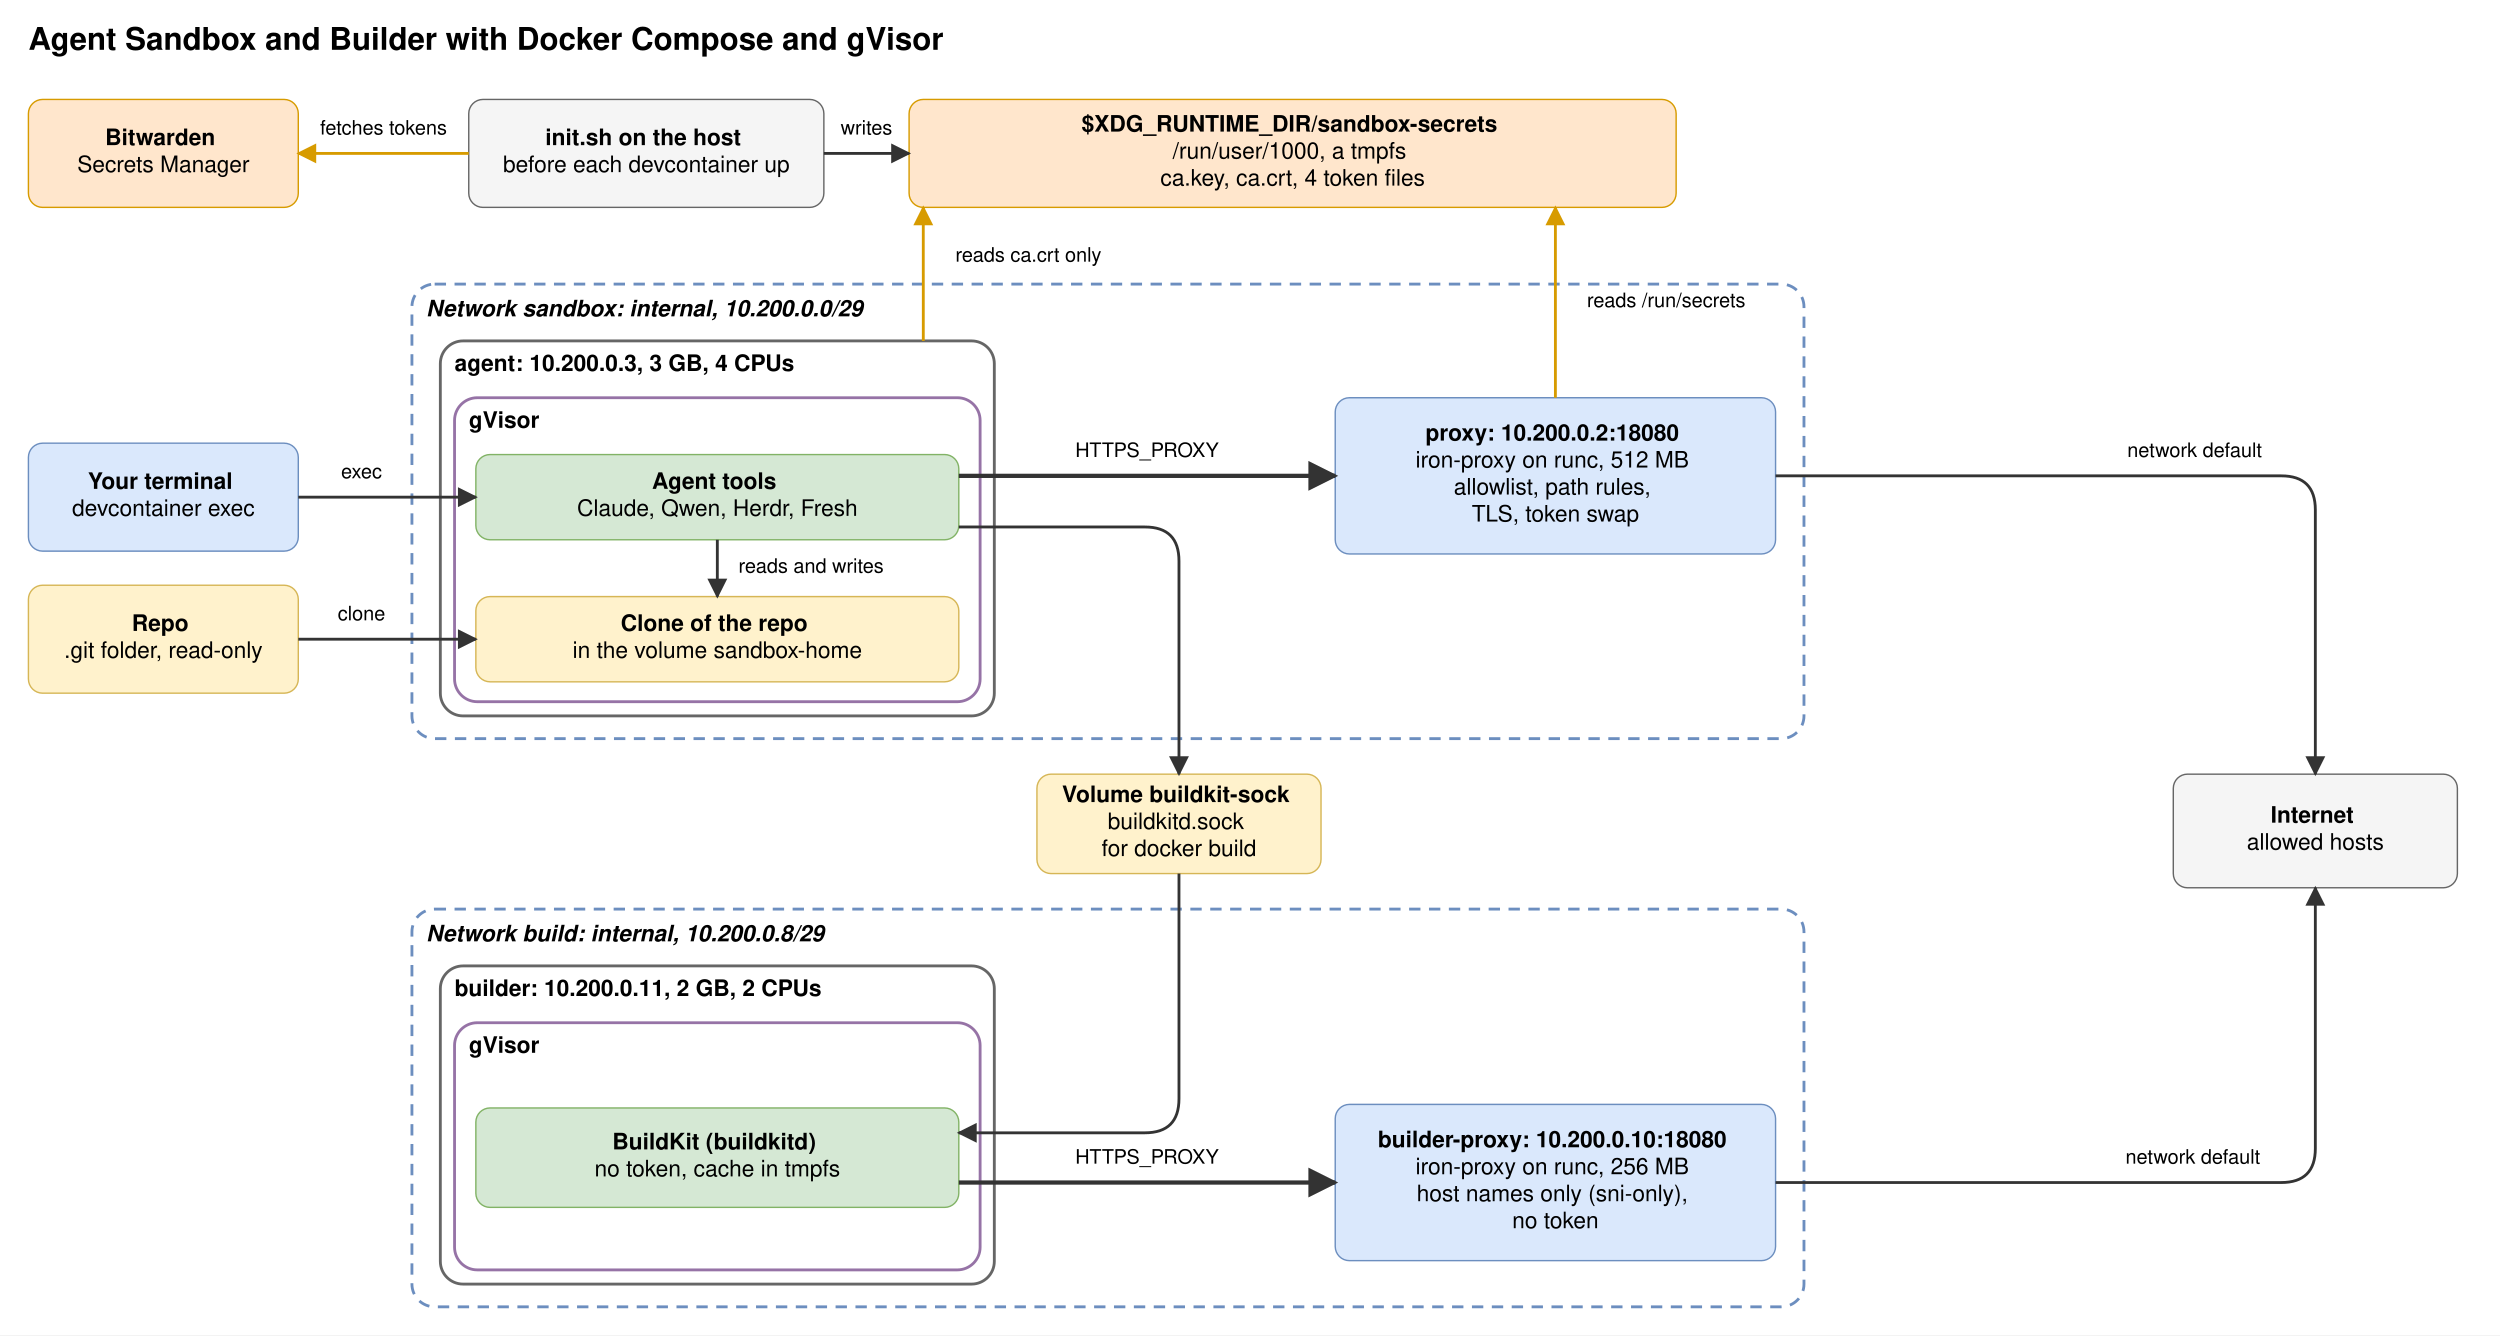
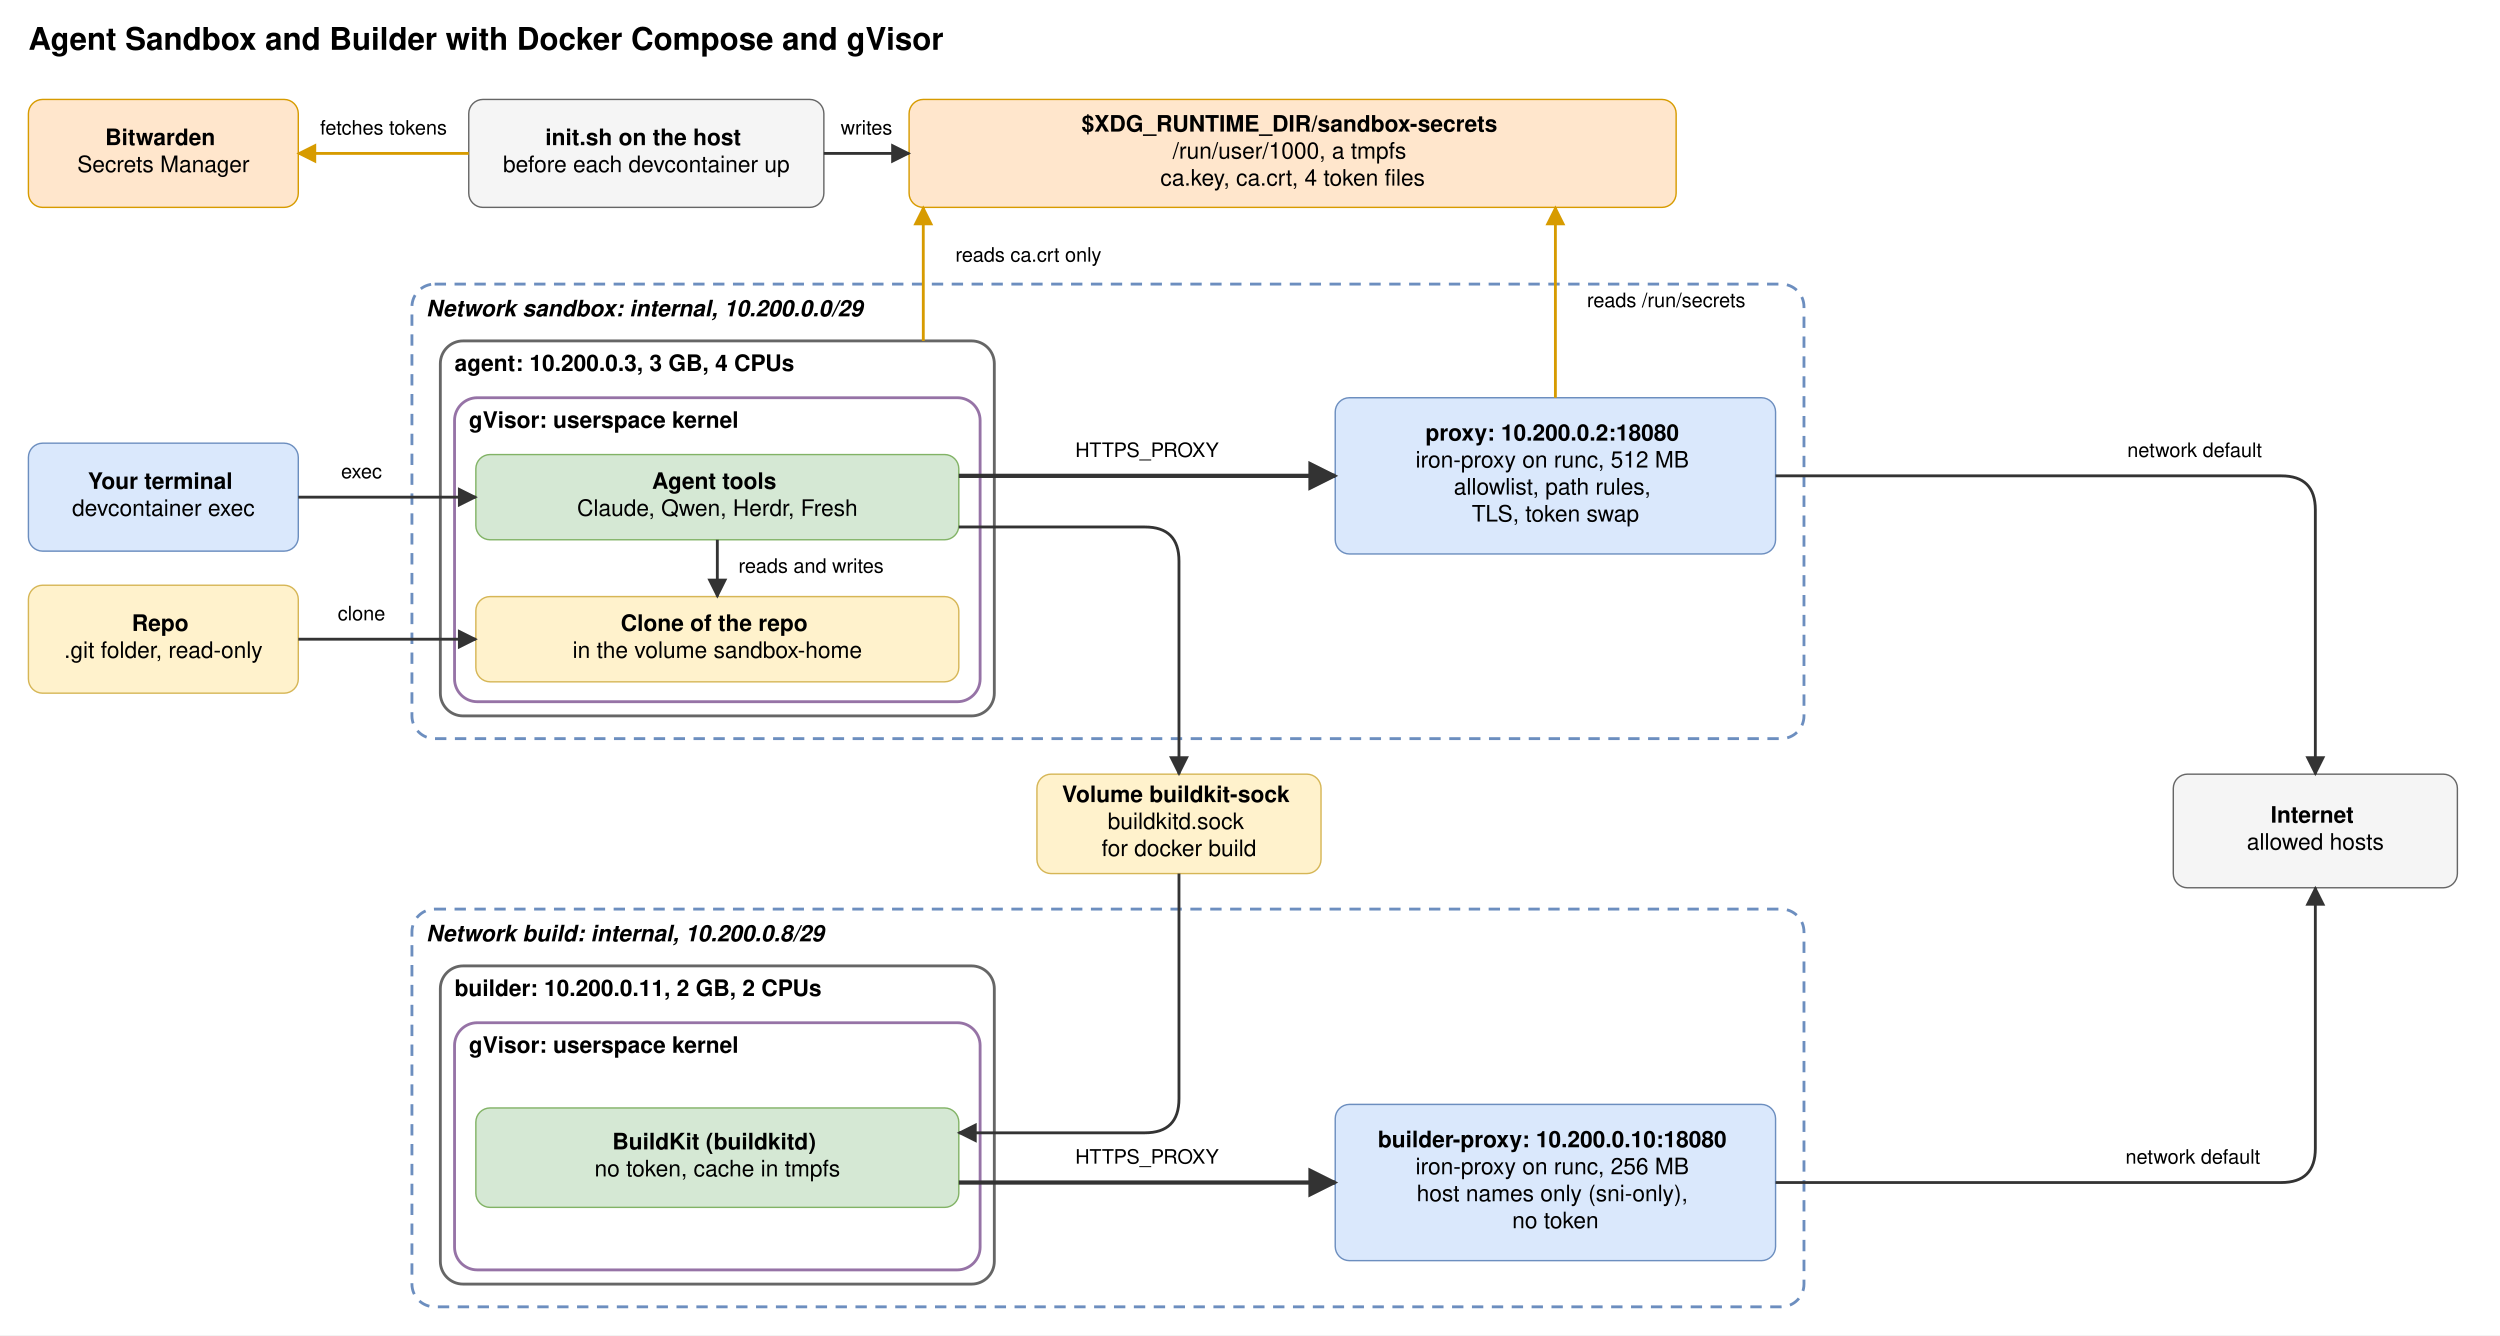
<svg xmlns="http://www.w3.org/2000/svg" width="1760" height="940" viewBox="0 0 1760 940" font-family="Helvetica, Arial, sans-serif" fill="#000000">
  <defs>
    <marker id="m333333" viewBox="0 0 10 10" refX="9" refY="5" markerWidth="7" markerHeight="7" markerUnits="strokeWidth" orient="auto">
      <path d="M0 0 L10 5 L0 10 z" fill="#333333" />
    </marker>
    <marker id="md79b00" viewBox="0 0 10 10" refX="9" refY="5" markerWidth="7" markerHeight="7" markerUnits="strokeWidth" orient="auto">
      <path d="M0 0 L10 5 L0 10 z" fill="#d79b00" />
    </marker>
  </defs>
  <rect width="1760" height="940" fill="#ffffff" />
  <text x="20" y="30" text-anchor="start" dominant-baseline="central" font-size="22">
    <tspan x="20" dy="0" font-weight="bold">Agent Sandbox and Builder with Docker Compose and gVisor</tspan>
  </text>
  <rect x="20" y="70" width="190" height="76" rx="10" fill="#ffe6cc" stroke="#d79b00" stroke-width="1" />
  <text x="115" y="98.5" text-anchor="middle" dominant-baseline="central" font-size="16">
    <tspan x="115" dy="0" font-weight="bold">Bitwarden</tspan>
    <tspan x="115" dy="19">Secrets Manager</tspan>
  </text>
  <rect x="330" y="70" width="250" height="76" rx="10" fill="#f5f5f5" stroke="#666666" stroke-width="1" />
  <text x="455" y="98.5" text-anchor="middle" dominant-baseline="central" font-size="16">
    <tspan x="455" dy="0" font-weight="bold">init.sh on the host</tspan>
    <tspan x="455" dy="19">before each devcontainer up</tspan>
  </text>
  <rect x="640" y="70" width="540" height="76" rx="10" fill="#ffe6cc" stroke="#d79b00" stroke-width="1" />
  <text x="910" y="89" text-anchor="middle" dominant-baseline="central" font-size="16">
    <tspan x="910" dy="0" font-weight="bold">$XDG_RUNTIME_DIR/sandbox-secrets</tspan>
    <tspan x="910" dy="19">/run/user/1000, a tmpfs</tspan>
    <tspan x="910" dy="19">ca.key, ca.crt, 4 token files</tspan>
  </text>
  <rect x="20" y="312" width="190" height="76" rx="10" fill="#dae8fc" stroke="#6c8ebf" stroke-width="1" />
  <text x="115" y="340.5" text-anchor="middle" dominant-baseline="central" font-size="16">
    <tspan x="115" dy="0" font-weight="bold">Your terminal</tspan>
    <tspan x="115" dy="19">devcontainer exec</tspan>
  </text>
  <rect x="20" y="412" width="190" height="76" rx="10" fill="#fff2cc" stroke="#d6b656" stroke-width="1" />
  <text x="115" y="440.5" text-anchor="middle" dominant-baseline="central" font-size="16">
    <tspan x="115" dy="0" font-weight="bold">Repo</tspan>
    <tspan x="115" dy="19">.git folder, read-only</tspan>
  </text>
  <rect x="290" y="200" width="980" height="320" rx="16" fill="#ffffff" stroke="#6c8ebf" stroke-width="2" stroke-dasharray="8 6" />
  <text x="300" y="217.5" text-anchor="start" dominant-baseline="central" font-size="16" font-style="italic">
    <tspan x="300" dy="0" font-weight="bold">Network sandbox: internal, 10.200.0.0/29</tspan>
  </text>
  <rect x="310" y="240" width="390" height="264" rx="16" fill="#ffffff" stroke="#666666" stroke-width="2" />
  <text x="320" y="257.5" text-anchor="start" dominant-baseline="central" font-size="16">
    <tspan x="320" dy="0" font-weight="bold">agent: 10.200.0.3, 3 GB, 4 CPUs</tspan>
  </text>
  <rect x="320" y="280" width="370" height="214" rx="16" fill="#ffffff" stroke="#9673a6" stroke-width="2" />
  <text x="330" y="297.5" text-anchor="start" dominant-baseline="central" font-size="16">
-     <tspan x="330" dy="0" font-weight="bold">gVisor</tspan>
+     <tspan x="330" dy="0" font-weight="bold">gVisor: userspace kernel</tspan>
  </text>
  <rect x="335" y="320" width="340" height="60" rx="10" fill="#d5e8d4" stroke="#82b366" stroke-width="1" />
  <text x="505" y="340.5" text-anchor="middle" dominant-baseline="central" font-size="16">
    <tspan x="505" dy="0" font-weight="bold">Agent tools</tspan>
    <tspan x="505" dy="19">Claude, Qwen, Herdr, Fresh</tspan>
  </text>
  <rect x="335" y="420" width="340" height="60" rx="10" fill="#fff2cc" stroke="#d6b656" stroke-width="1" />
  <text x="505" y="440.5" text-anchor="middle" dominant-baseline="central" font-size="16">
    <tspan x="505" dy="0" font-weight="bold">Clone of the repo</tspan>
    <tspan x="505" dy="19">in the volume sandbox-home</tspan>
  </text>
  <rect x="940" y="280" width="310" height="110" rx="10" fill="#dae8fc" stroke="#6c8ebf" stroke-width="1" />
  <text x="1095" y="306.5" text-anchor="middle" dominant-baseline="central" font-size="16">
    <tspan x="1095" dy="0" font-weight="bold">proxy: 10.200.0.2:18080</tspan>
    <tspan x="1095" dy="19">iron-proxy on runc, 512 MB</tspan>
    <tspan x="1095" dy="19">allowlist, path rules,</tspan>
    <tspan x="1095" dy="19">TLS, token swap</tspan>
  </text>
  <rect x="730" y="545" width="200" height="70" rx="10" fill="#fff2cc" stroke="#d6b656" stroke-width="1" />
  <text x="830" y="561" text-anchor="middle" dominant-baseline="central" font-size="16">
    <tspan x="830" dy="0" font-weight="bold">Volume buildkit-sock</tspan>
    <tspan x="830" dy="19">buildkitd.sock</tspan>
    <tspan x="830" dy="19">for docker build</tspan>
  </text>
  <rect x="290" y="640" width="980" height="280" rx="16" fill="#ffffff" stroke="#6c8ebf" stroke-width="2" stroke-dasharray="8 6" />
  <text x="300" y="657.5" text-anchor="start" dominant-baseline="central" font-size="16" font-style="italic">
    <tspan x="300" dy="0" font-weight="bold">Network build: internal, 10.200.0.8/29</tspan>
  </text>
  <rect x="310" y="680" width="390" height="224" rx="16" fill="#ffffff" stroke="#666666" stroke-width="2" />
  <text x="320" y="697.5" text-anchor="start" dominant-baseline="central" font-size="16">
    <tspan x="320" dy="0" font-weight="bold">builder: 10.200.0.11, 2 GB, 2 CPUs</tspan>
  </text>
  <rect x="320" y="720" width="370" height="174" rx="16" fill="#ffffff" stroke="#9673a6" stroke-width="2" />
  <text x="330" y="737.5" text-anchor="start" dominant-baseline="central" font-size="16">
-     <tspan x="330" dy="0" font-weight="bold">gVisor</tspan>
+     <tspan x="330" dy="0" font-weight="bold">gVisor: userspace kernel</tspan>
  </text>
  <rect x="335" y="780" width="340" height="70" rx="10" fill="#d5e8d4" stroke="#82b366" stroke-width="1" />
  <text x="505" y="805.5" text-anchor="middle" dominant-baseline="central" font-size="16">
    <tspan x="505" dy="0" font-weight="bold">BuildKit (buildkitd)</tspan>
    <tspan x="505" dy="19">no token, cache in tmpfs</tspan>
  </text>
  <rect x="940" y="777.5" width="310" height="110" rx="10" fill="#dae8fc" stroke="#6c8ebf" stroke-width="1" />
  <text x="1095" y="804" text-anchor="middle" dominant-baseline="central" font-size="16">
    <tspan x="1095" dy="0" font-weight="bold">builder-proxy: 10.200.0.10:18080</tspan>
    <tspan x="1095" dy="19">iron-proxy on runc, 256 MB</tspan>
    <tspan x="1095" dy="19">host names only (sni-only),</tspan>
    <tspan x="1095" dy="19">no token</tspan>
  </text>
  <rect x="1530" y="545" width="200" height="80" rx="10" fill="#f5f5f5" stroke="#666666" stroke-width="1" />
  <text x="1630" y="575.5" text-anchor="middle" dominant-baseline="central" font-size="16">
    <tspan x="1630" dy="0" font-weight="bold">Internet</tspan>
    <tspan x="1630" dy="19">allowed hosts</tspan>
  </text>
  <path d="M330 108 L210 108" fill="none" stroke="#d79b00" stroke-width="2" marker-end="url(#md79b00)" />
  <path d="M580 108 L640 108" fill="none" stroke="#333333" stroke-width="2" marker-end="url(#m333333)" />
  <path d="M650.002 240 L650.002 193.006 Q650.002 193 649.996 193 L649.996 193 Q649.99 193 649.99 192.994 L649.99 146" fill="none" stroke="#d79b00" stroke-width="2" marker-end="url(#md79b00)" />
  <path d="M1095 280 L1095 213.002 Q1095 213 1095 213 L1095 213 Q1095 213 1095 212.998 L1095 146" fill="none" stroke="#d79b00" stroke-width="2" marker-end="url(#md79b00)" />
  <path d="M210 350 L335 350" fill="none" stroke="#333333" stroke-width="2" marker-end="url(#m333333)" />
  <path d="M210 450 L335 450" fill="none" stroke="#333333" stroke-width="2" marker-end="url(#m333333)" />
  <path d="M505 380 L505 420" fill="none" stroke="#333333" stroke-width="2" marker-end="url(#m333333)" />
  <path d="M675 335 L940 335" fill="none" stroke="#333333" stroke-width="3" marker-end="url(#m333333)" />
  <path d="M675 371 L806 371 Q830 371 830 395 L830 545" fill="none" stroke="#333333" stroke-width="2" marker-end="url(#m333333)" />
  <path d="M830 615 L830 773.5 Q830 797.5 806 797.5 L675 797.5" fill="none" stroke="#333333" stroke-width="2" marker-end="url(#m333333)" />
  <path d="M675 832.5 L940 832.5" fill="none" stroke="#333333" stroke-width="3" marker-end="url(#m333333)" />
  <path d="M1250 335 L1606 335 Q1630 335 1630 359 L1630 545" fill="none" stroke="#333333" stroke-width="2" marker-end="url(#m333333)" />
  <path d="M1250 832.5 L1606 832.5 Q1630 832.5 1630 808.5 L1630 625" fill="none" stroke="#333333" stroke-width="2" marker-end="url(#m333333)" />
  <text x="270" y="91.5" text-anchor="middle" dominant-baseline="central" font-size="14">
    <tspan x="270" dy="0">fetches tokens</tspan>
  </text>
  <text x="610" y="91.5" text-anchor="middle" dominant-baseline="central" font-size="14">
    <tspan x="610" dy="0">writes</tspan>
  </text>
  <text x="723.996" y="181" text-anchor="middle" dominant-baseline="central" font-size="14">
    <tspan x="723.996" dy="0">reads ca.crt only</tspan>
  </text>
  <text x="1173" y="213" text-anchor="middle" dominant-baseline="central" font-size="14">
    <tspan x="1173" dy="0">reads /run/secrets</tspan>
  </text>
  <text x="254.5" y="333.5" text-anchor="middle" dominant-baseline="central" font-size="14">
    <tspan x="254.5" dy="0">exec</tspan>
  </text>
  <text x="254.5" y="433.5" text-anchor="middle" dominant-baseline="central" font-size="14">
    <tspan x="254.5" dy="0">clone</tspan>
  </text>
  <text x="571" y="400" text-anchor="middle" dominant-baseline="central" font-size="14">
    <tspan x="571" dy="0">reads and writes</tspan>
  </text>
  <text x="807.5" y="318.5" text-anchor="middle" dominant-baseline="central" font-size="14">
    <tspan x="807.5" dy="0">HTTPS_PROXY</tspan>
  </text>
  <text x="807.5" y="816" text-anchor="middle" dominant-baseline="central" font-size="14">
    <tspan x="807.5" dy="0">HTTPS_PROXY</tspan>
  </text>
  <text x="1545" y="318.5" text-anchor="middle" dominant-baseline="central" font-size="14">
    <tspan x="1545" dy="0">network default</tspan>
  </text>
  <text x="1543.75" y="816" text-anchor="middle" dominant-baseline="central" font-size="14">
    <tspan x="1543.75" dy="0">network default</tspan>
  </text>
</svg>
